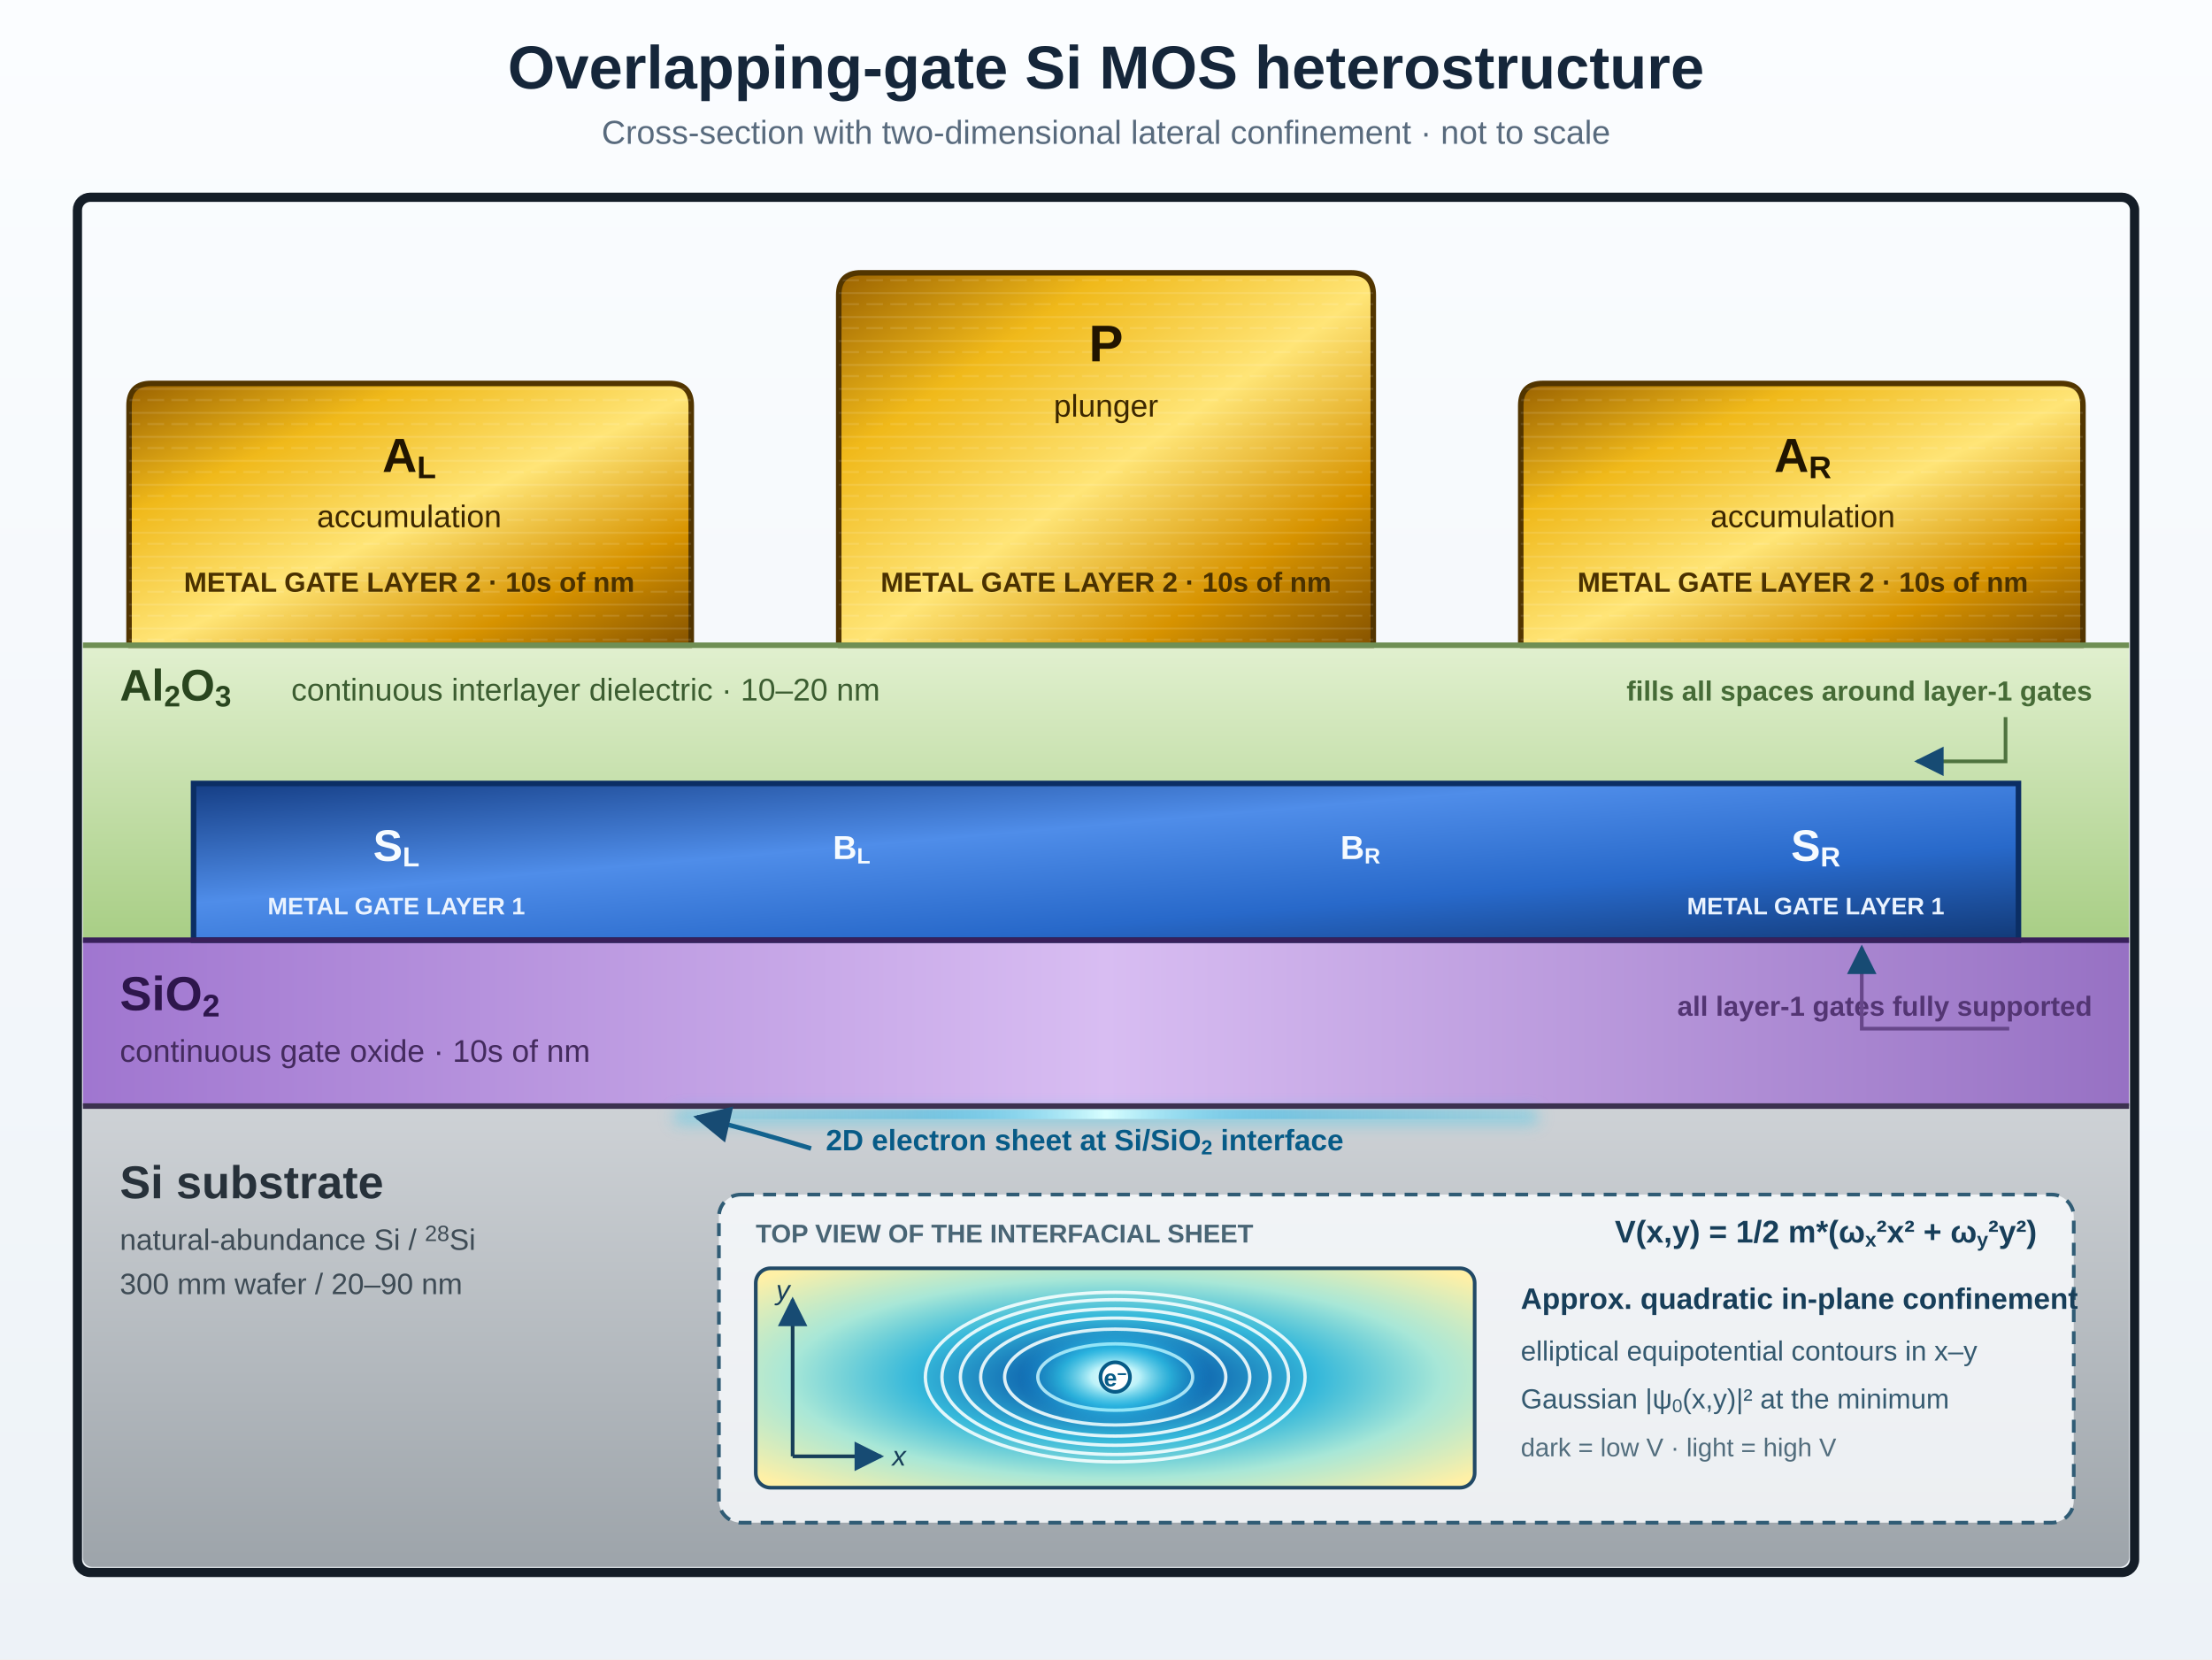
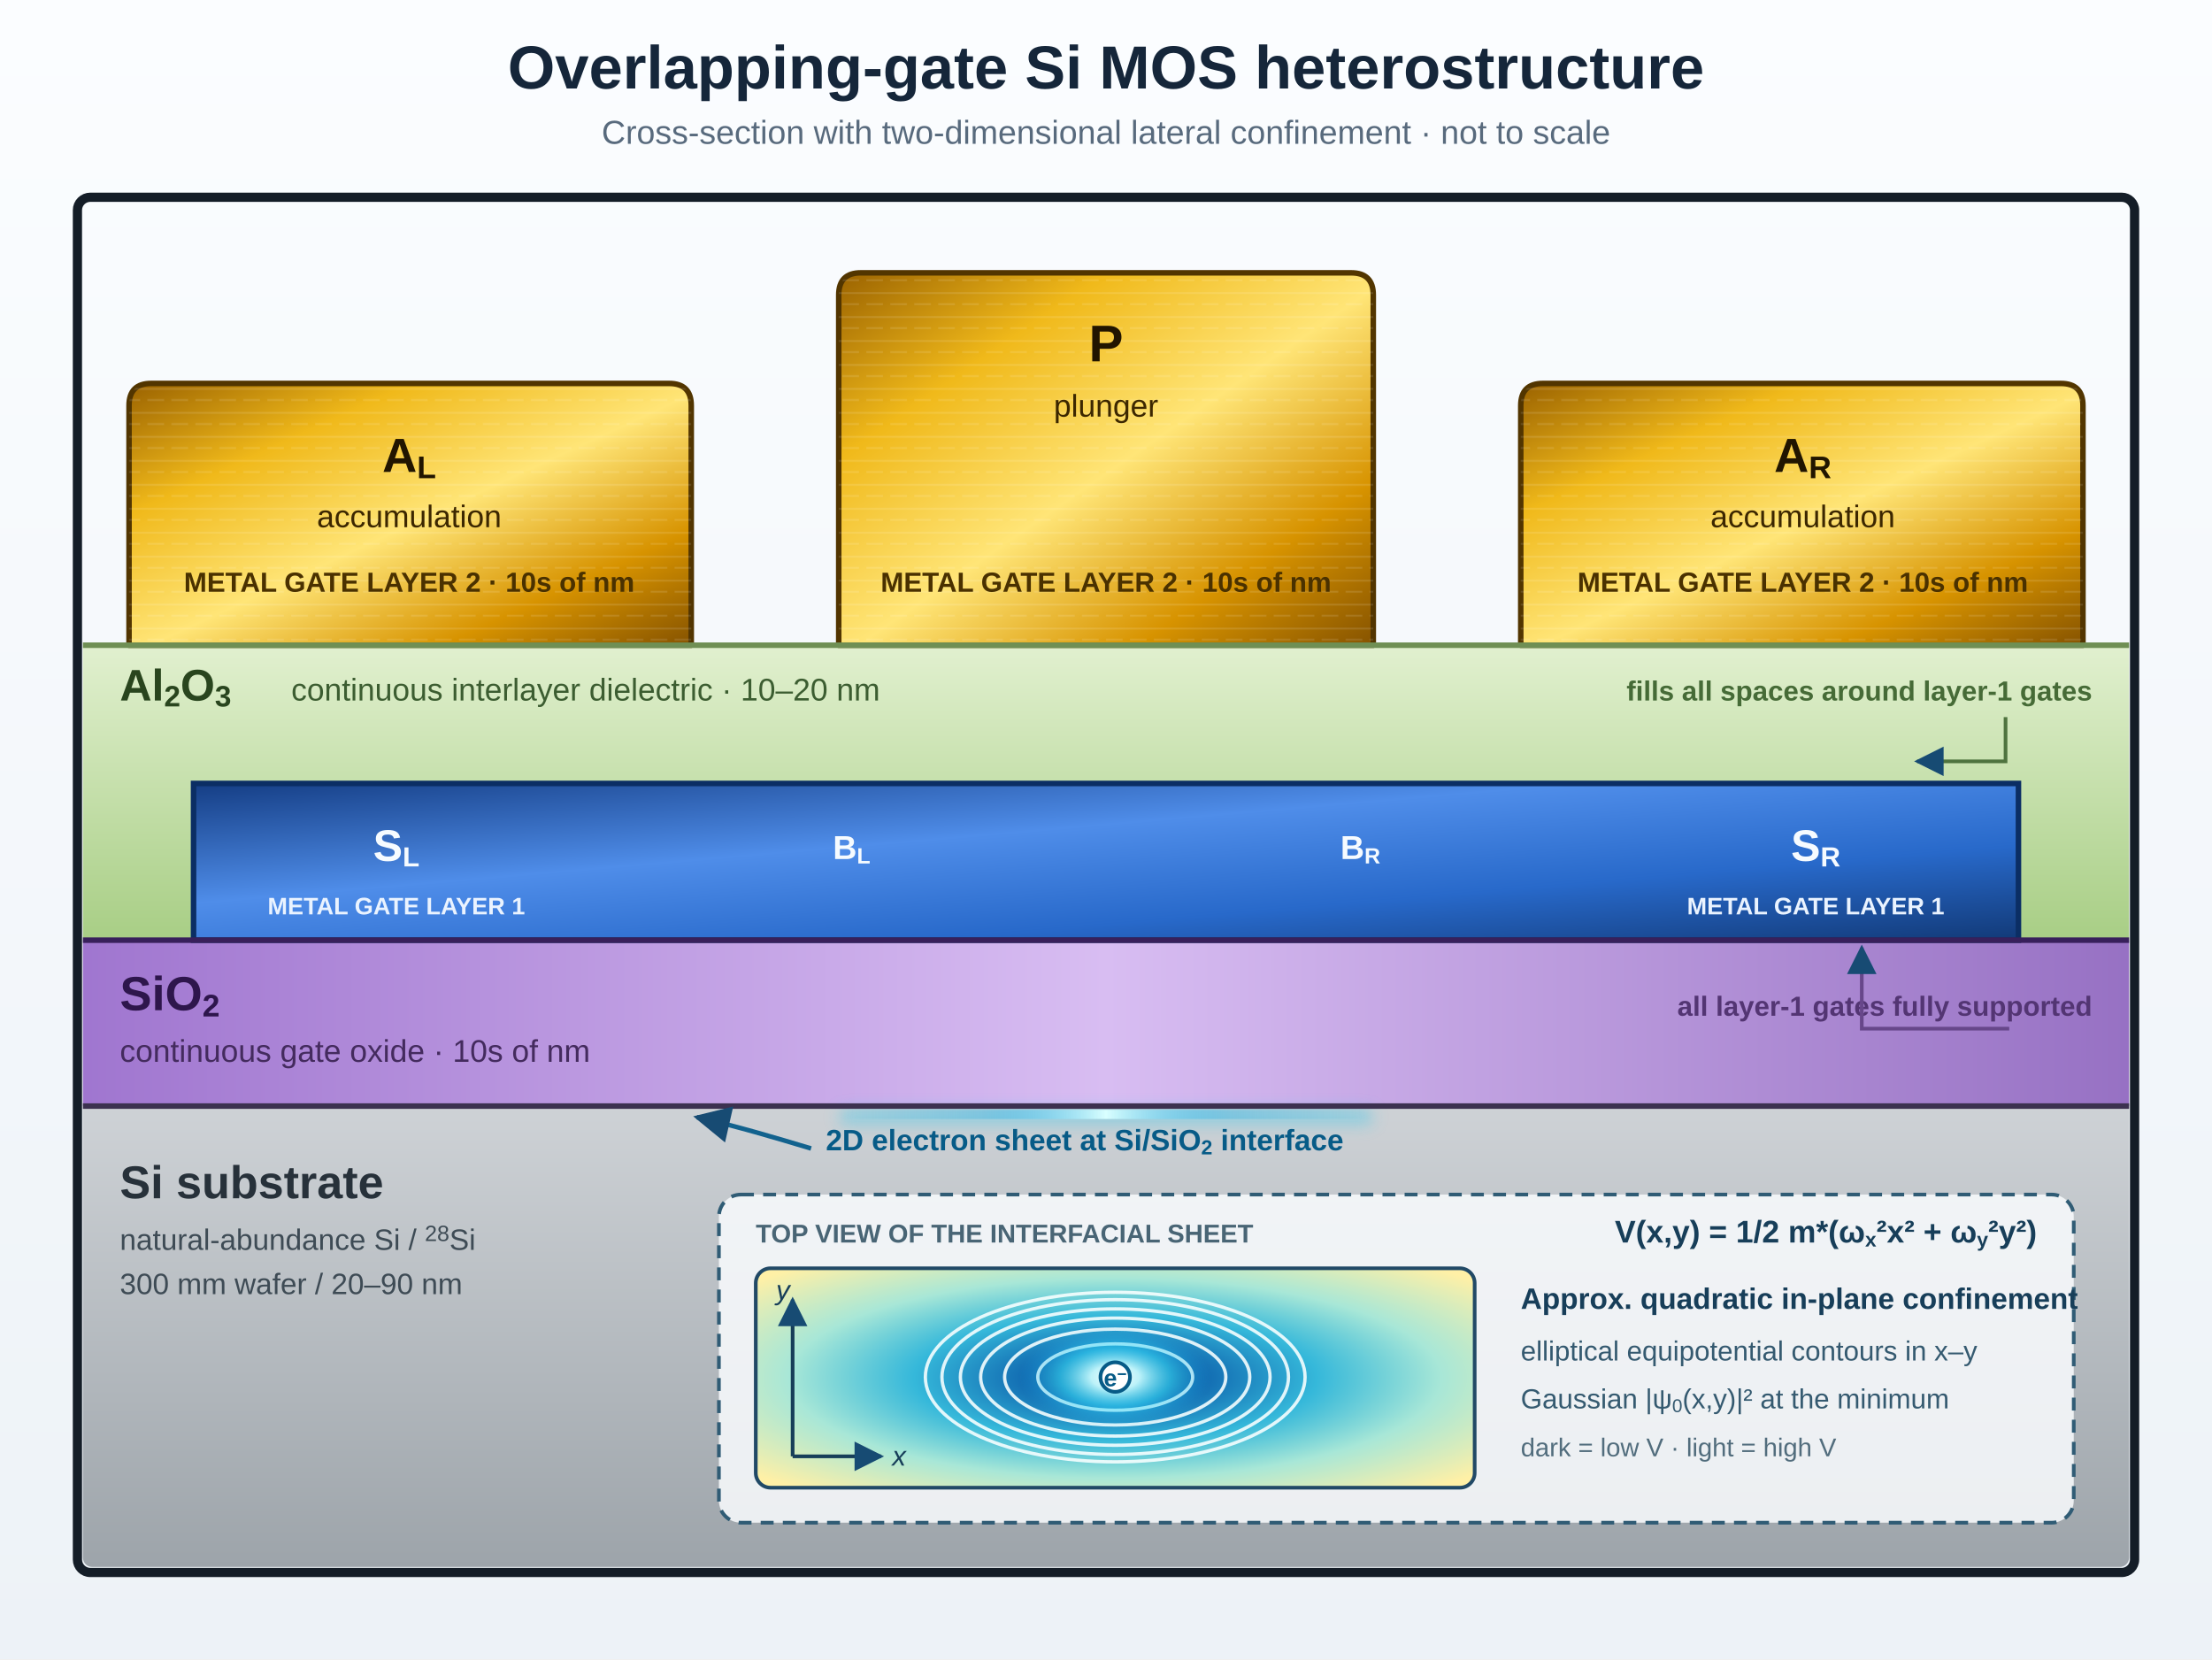
<svg xmlns="http://www.w3.org/2000/svg" width="1200" height="900" viewBox="0 0 1200 900" role="img" aria-labelledby="title desc">
  <defs>
    <linearGradient id="background" x1="0" y1="0" x2="0" y2="1">
      <stop offset="0" stop-color="#fbfdff" />
      <stop offset="1" stop-color="#edf2f7" />
    </linearGradient>
    <linearGradient id="gold" x1="0" y1="0" x2="1" y2="1">
      <stop offset="0" stop-color="#9a6200" />
      <stop offset="0.25" stop-color="#f0b91a" />
      <stop offset="0.52" stop-color="#ffe577" />
      <stop offset="0.78" stop-color="#d79300" />
      <stop offset="1" stop-color="#865300" />
    </linearGradient>
    <linearGradient id="blueMetal" x1="0" y1="0" x2="1" y2="1">
      <stop offset="0" stop-color="#153e85" />
      <stop offset="0.38" stop-color="#4f8de9" />
      <stop offset="0.7" stop-color="#2869ca" />
      <stop offset="1" stop-color="#123a78" />
    </linearGradient>
    <linearGradient id="alumina" x1="0" y1="0" x2="0" y2="1">
      <stop offset="0" stop-color="#e1f0cf" />
      <stop offset="1" stop-color="#a8ce85" />
    </linearGradient>
    <linearGradient id="oxide" x1="0" y1="0" x2="1" y2="0">
      <stop offset="0" stop-color="#9f75cf" />
      <stop offset="0.5" stop-color="#d8bdf2" />
      <stop offset="1" stop-color="#9670c3" />
    </linearGradient>
    <linearGradient id="silicon" x1="0" y1="0" x2="0" y2="1">
      <stop offset="0" stop-color="#ced2d6" />
      <stop offset="1" stop-color="#9da4aa" />
    </linearGradient>
    <linearGradient id="sheet" x1="0" y1="0" x2="1" y2="0">
      <stop offset="0" stop-color="#13a8e8" stop-opacity="0" />
      <stop offset="0.27" stop-color="#13a8e8" stop-opacity="0.25" />
      <stop offset="0.5" stop-color="#d9ffff" stop-opacity="1" />
      <stop offset="0.73" stop-color="#13a8e8" stop-opacity="0.25" />
      <stop offset="1" stop-color="#13a8e8" stop-opacity="0" />
    </linearGradient>
    <radialGradient id="potentialMap" cx="50%" cy="50%" r="67%">
      <stop offset="0" stop-color="#073b78" />
      <stop offset="0.18" stop-color="#116ab1" />
      <stop offset="0.42" stop-color="#35b8da" />
      <stop offset="0.68" stop-color="#a8e7d7" />
      <stop offset="1" stop-color="#fff0a6" />
    </radialGradient>
    <radialGradient id="density2d" cx="50%" cy="50%" r="50%">
      <stop offset="0" stop-color="#ffffff" stop-opacity="1" />
      <stop offset="0.25" stop-color="#c6fbff" stop-opacity="0.95" />
      <stop offset="0.58" stop-color="#3be6ff" stop-opacity="0.58" />
      <stop offset="1" stop-color="#20aee5" stop-opacity="0" />
    </radialGradient>
    <pattern id="metalGrain" width="13" height="13" patternUnits="userSpaceOnUse">
      <path d="M0 3H13M2 9H11" stroke="#fff" stroke-opacity="0.12" stroke-width="1" />
    </pattern>
    <filter id="sheetGlow" x="-10%" y="-300%" width="120%" height="700%">
      <feGaussianBlur stdDeviation="4" />
    </filter>
    <marker id="arrow" viewBox="0 0 10 10" refX="9" refY="5" markerWidth="8" markerHeight="8" orient="auto-start-reverse">
      <path d="M0 0L10 5L0 10Z" fill="#174b73" />
    </marker>
    <clipPath id="stackClip">
      <rect x="45" y="110" width="1110" height="740" rx="5" />
    </clipPath>
  </defs>
  <rect width="1200" height="900" fill="url(#background)" />
  <text x="600" y="48" text-anchor="middle" font-family="Arial, Helvetica, sans-serif" font-size="33" font-weight="700" fill="#15263a">Overlapping-gate Si MOS heterostructure</text>
  <text x="600" y="78" text-anchor="middle" font-family="Arial, Helvetica, sans-serif" font-size="18" fill="#586a7d">Cross-section with two-dimensional lateral confinement · not to scale</text>
  <g clip-path="url(#stackClip)">
    <rect x="45" y="600" width="1110" height="250" fill="url(#silicon)" />
    <rect x="45" y="510" width="1110" height="90" fill="url(#oxide)" />
    <rect x="45" y="350" width="1110" height="160" fill="url(#alumina)" />
    <rect x="105" y="425" width="990" height="85" fill="url(#blueMetal)" stroke="#0b2e64" stroke-width="3" />
    <g stroke="#523500" stroke-width="3" stroke-linejoin="round">
      <path d="M70 220Q70 208 82 208H363Q375 208 375 220V350H70Z" fill="url(#gold)" />
      <path d="M455 160Q455 148 467 148H733Q745 148 745 160V350H455Z" fill="url(#gold)" />
      <path d="M825 220Q825 208 837 208H1118Q1130 208 1130 220V350H825Z" fill="url(#gold)" />
    </g>
    <g fill="url(#metalGrain)" pointer-events="none">
      <path d="M70 220Q70 208 82 208H363Q375 208 375 220V350H70Z" />
      <path d="M455 160Q455 148 467 148H733Q745 148 745 160V350H455Z" />
      <path d="M825 220Q825 208 837 208H1118Q1130 208 1130 220V350H825Z" />
    </g>
-     <rect x="365" y="602" width="470" height="8" rx="4" fill="#24c8ef" opacity="0.4" filter="url(#sheetGlow)" />
-     <rect x="365" y="602" width="470" height="5" rx="2.5" fill="url(#sheet)" />
+     <rect x="455" y="602" width="290" height="8" rx="4" fill="#24c8ef" opacity="0.4" filter="url(#sheetGlow)" />
+     <rect x="455" y="602" width="290" height="5" rx="2.5" fill="url(#sheet)" />
  </g>
  <line x1="45" y1="350" x2="1155" y2="350" stroke="#6f8f54" stroke-width="3" />
  <line x1="45" y1="510" x2="1155" y2="510" stroke="#38205b" stroke-width="3" />
  <line x1="45" y1="600" x2="1155" y2="600" stroke="#3c3150" stroke-width="3" />
  <rect x="42" y="107" width="1116" height="746" rx="7" fill="none" stroke="#141d27" stroke-width="5" />
  <g font-family="Arial, Helvetica, sans-serif" text-anchor="middle">
    <text x="222" y="256" font-size="26" font-weight="700" fill="#211500">A<tspan baseline-shift="sub" font-size="17">L</tspan>
    </text>
    <text x="600" y="196" font-size="28" font-weight="700" fill="#211500">P</text>
    <text x="978" y="256" font-size="26" font-weight="700" fill="#211500">A<tspan baseline-shift="sub" font-size="17">R</tspan>
    </text>
    <text x="222" y="286" font-size="17" fill="#3c2700">accumulation</text>
    <text x="600" y="226" font-size="17" fill="#3c2700">plunger</text>
    <text x="978" y="286" font-size="17" fill="#3c2700">accumulation</text>
    <text x="222" y="321" font-size="15" font-weight="700" fill="#4a3100">METAL GATE LAYER 2 · 10s of nm</text>
    <text x="600" y="321" font-size="15" font-weight="700" fill="#4a3100">METAL GATE LAYER 2 · 10s of nm</text>
    <text x="978" y="321" font-size="15" font-weight="700" fill="#4a3100">METAL GATE LAYER 2 · 10s of nm</text>
    <text x="215" y="467" font-size="24" font-weight="700" fill="#f6fbff">S<tspan baseline-shift="sub" font-size="15">L</tspan>
    </text>
    <text x="462" y="466" font-size="18" font-weight="700" fill="#f6fbff">B<tspan baseline-shift="sub" font-size="12">L</tspan>
    </text>
    <text x="738" y="466" font-size="18" font-weight="700" fill="#f6fbff">B<tspan baseline-shift="sub" font-size="12">R</tspan>
    </text>
    <text x="985" y="467" font-size="24" font-weight="700" fill="#f6fbff">S<tspan baseline-shift="sub" font-size="15">R</tspan>
    </text>
    <text x="215" y="496" font-size="13" font-weight="700" fill="#eaf3ff">METAL GATE LAYER 1</text>
    <text x="985" y="496" font-size="13" font-weight="700" fill="#eaf3ff">METAL GATE LAYER 1</text>
  </g>
  <g font-family="Arial, Helvetica, sans-serif">
    <text x="65" y="380" font-size="24" font-weight="700" fill="#29451e">Al<tspan baseline-shift="sub" font-size="16">2</tspan>O<tspan baseline-shift="sub" font-size="16">3</tspan>
    </text>
    <text x="158" y="380" font-size="17" fill="#3c5d31">continuous interlayer dielectric · 10–20 nm</text>
    <text x="1135" y="380" text-anchor="end" font-size="15" font-weight="700" fill="#466b37">fills all spaces around layer-1 gates</text>
    <path d="M1088 389V413H1040" fill="none" stroke="#4f733f" stroke-width="2" marker-end="url(#arrow)" />
    <text x="65" y="548" font-size="26" font-weight="700" fill="#2e164c">SiO<tspan baseline-shift="sub" font-size="17">2</tspan>
    </text>
    <text x="65" y="576" font-size="17" fill="#442b5e">continuous gate oxide · 10s of nm</text>
    <text x="1135" y="551" text-anchor="end" font-size="15" font-weight="700" fill="#533573">all layer-1 gates fully supported</text>
    <path d="M1090 558H1010V514" fill="none" stroke="#67478a" stroke-width="2" marker-end="url(#arrow)" />
    <text x="65" y="650" font-size="25" font-weight="700" fill="#27313a">Si substrate</text>
    <text x="65" y="678" font-size="16" fill="#3e4b55">natural-abundance Si / <tspan baseline-shift="super" font-size="12">28</tspan>Si</text>
    <text x="65" y="702" font-size="16" fill="#3e4b55">300 mm wafer / 20–90 nm</text>
    <path d="M440 623C420 617 400 611 378 606" fill="none" stroke="#12628e" stroke-width="2.5" marker-end="url(#arrow)" />
    <text x="448" y="624" font-size="16" font-weight="700" fill="#075b87">2D electron sheet at Si/SiO<tspan baseline-shift="sub" font-size="11">2</tspan> interface</text>
  </g>
  <g font-family="Arial, Helvetica, sans-serif">
    <rect x="390" y="648" width="735" height="178" rx="12" fill="#f8fbfd" fill-opacity="0.86" stroke="#305c75" stroke-width="2" stroke-dasharray="7 5" />
    <text x="410" y="674" font-size="14" font-weight="700" fill="#496575">TOP VIEW OF THE INTERFACIAL SHEET</text>
    <text x="1105" y="674" text-anchor="end" font-size="17" font-weight="700" fill="#173e59">V(x,y) = 1/2 m*(ω<tspan baseline-shift="sub" font-size="11">x</tspan>²x² + ω<tspan baseline-shift="sub" font-size="11">y</tspan>²y²)</text>
    <rect x="410" y="688" width="390" height="119" rx="8" fill="url(#potentialMap)" stroke="#214966" stroke-width="2" />
    <g cx="605" cy="747" fill="none" stroke="#f8ffff" stroke-width="1.8" stroke-opacity="0.88">
      <ellipse cx="605" cy="747" rx="42" ry="18" />
      <ellipse cx="605" cy="747" rx="60" ry="26" />
      <ellipse cx="605" cy="747" rx="73" ry="32" />
      <ellipse cx="605" cy="747" rx="84" ry="37" />
      <ellipse cx="605" cy="747" rx="94" ry="42" />
      <ellipse cx="605" cy="747" rx="103" ry="46" />
    </g>
    <ellipse cx="605" cy="747" rx="52" ry="27" fill="url(#density2d)" />
    <circle cx="605" cy="747" r="8" fill="#ffffff" stroke="#075b87" stroke-width="2" />
    <text x="605" y="752" text-anchor="middle" font-size="13" font-weight="700" fill="#075b87">e<tspan baseline-shift="super" font-size="9">−</tspan>
    </text>
    <path d="M430 790H478" stroke="#173e59" stroke-width="2" marker-end="url(#arrow)" />
    <path d="M430 790V705" stroke="#173e59" stroke-width="2" marker-end="url(#arrow)" />
    <text x="484" y="795" font-size="15" font-style="italic" fill="#173e59">x</text>
    <text x="421" y="705" font-size="15" font-style="italic" fill="#173e59">y</text>
    <text x="825" y="710" font-size="16" font-weight="700" fill="#173e59">Approx. quadratic in-plane confinement</text>
    <text x="825" y="738" font-size="15" fill="#355a70">elliptical equipotential contours in x–y</text>
    <text x="825" y="764" font-size="15" fill="#355a70">Gaussian |ψ<tspan baseline-shift="sub" font-size="10">0</tspan>(x,y)|² at the minimum</text>
    <text x="825" y="790" font-size="14" fill="#526d7d">dark = low V · light = high V</text>
  </g>
</svg>
